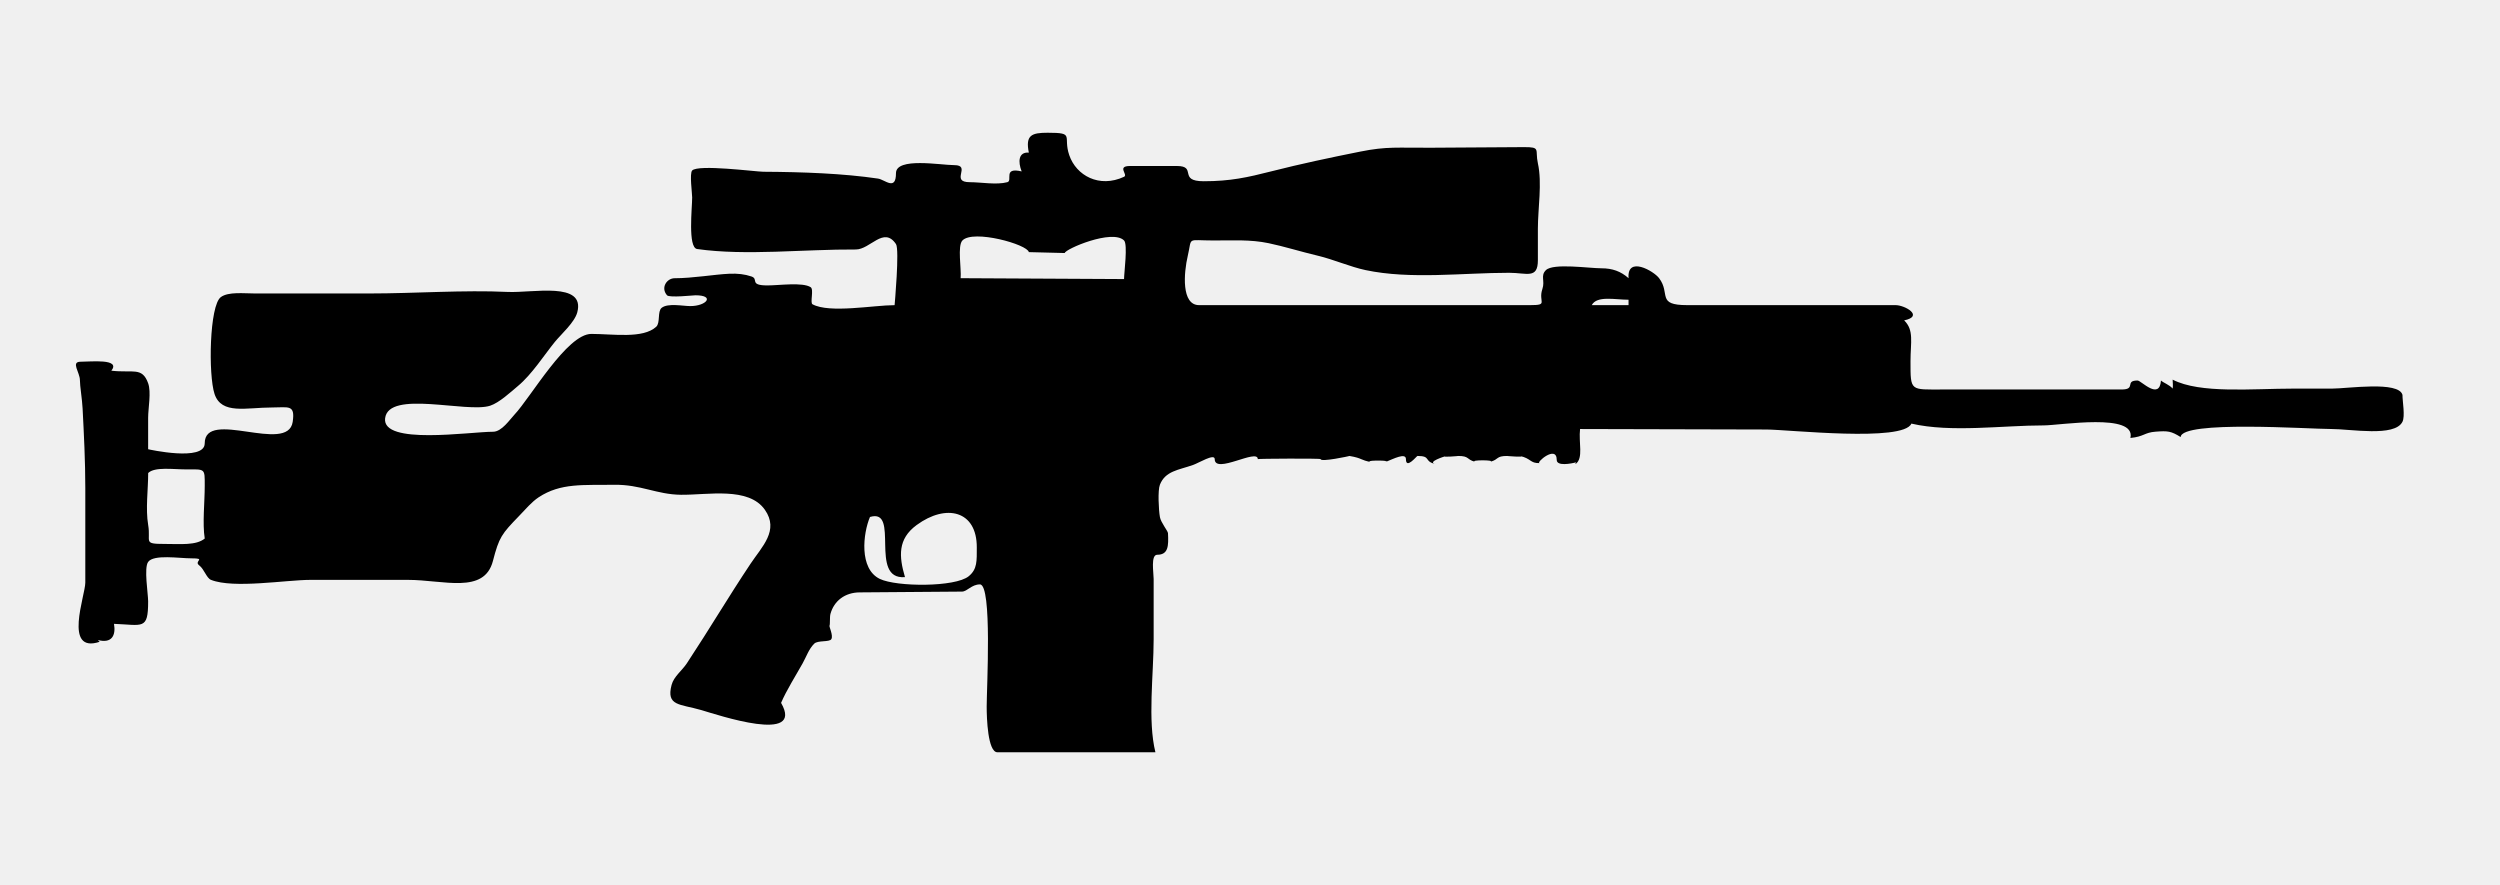
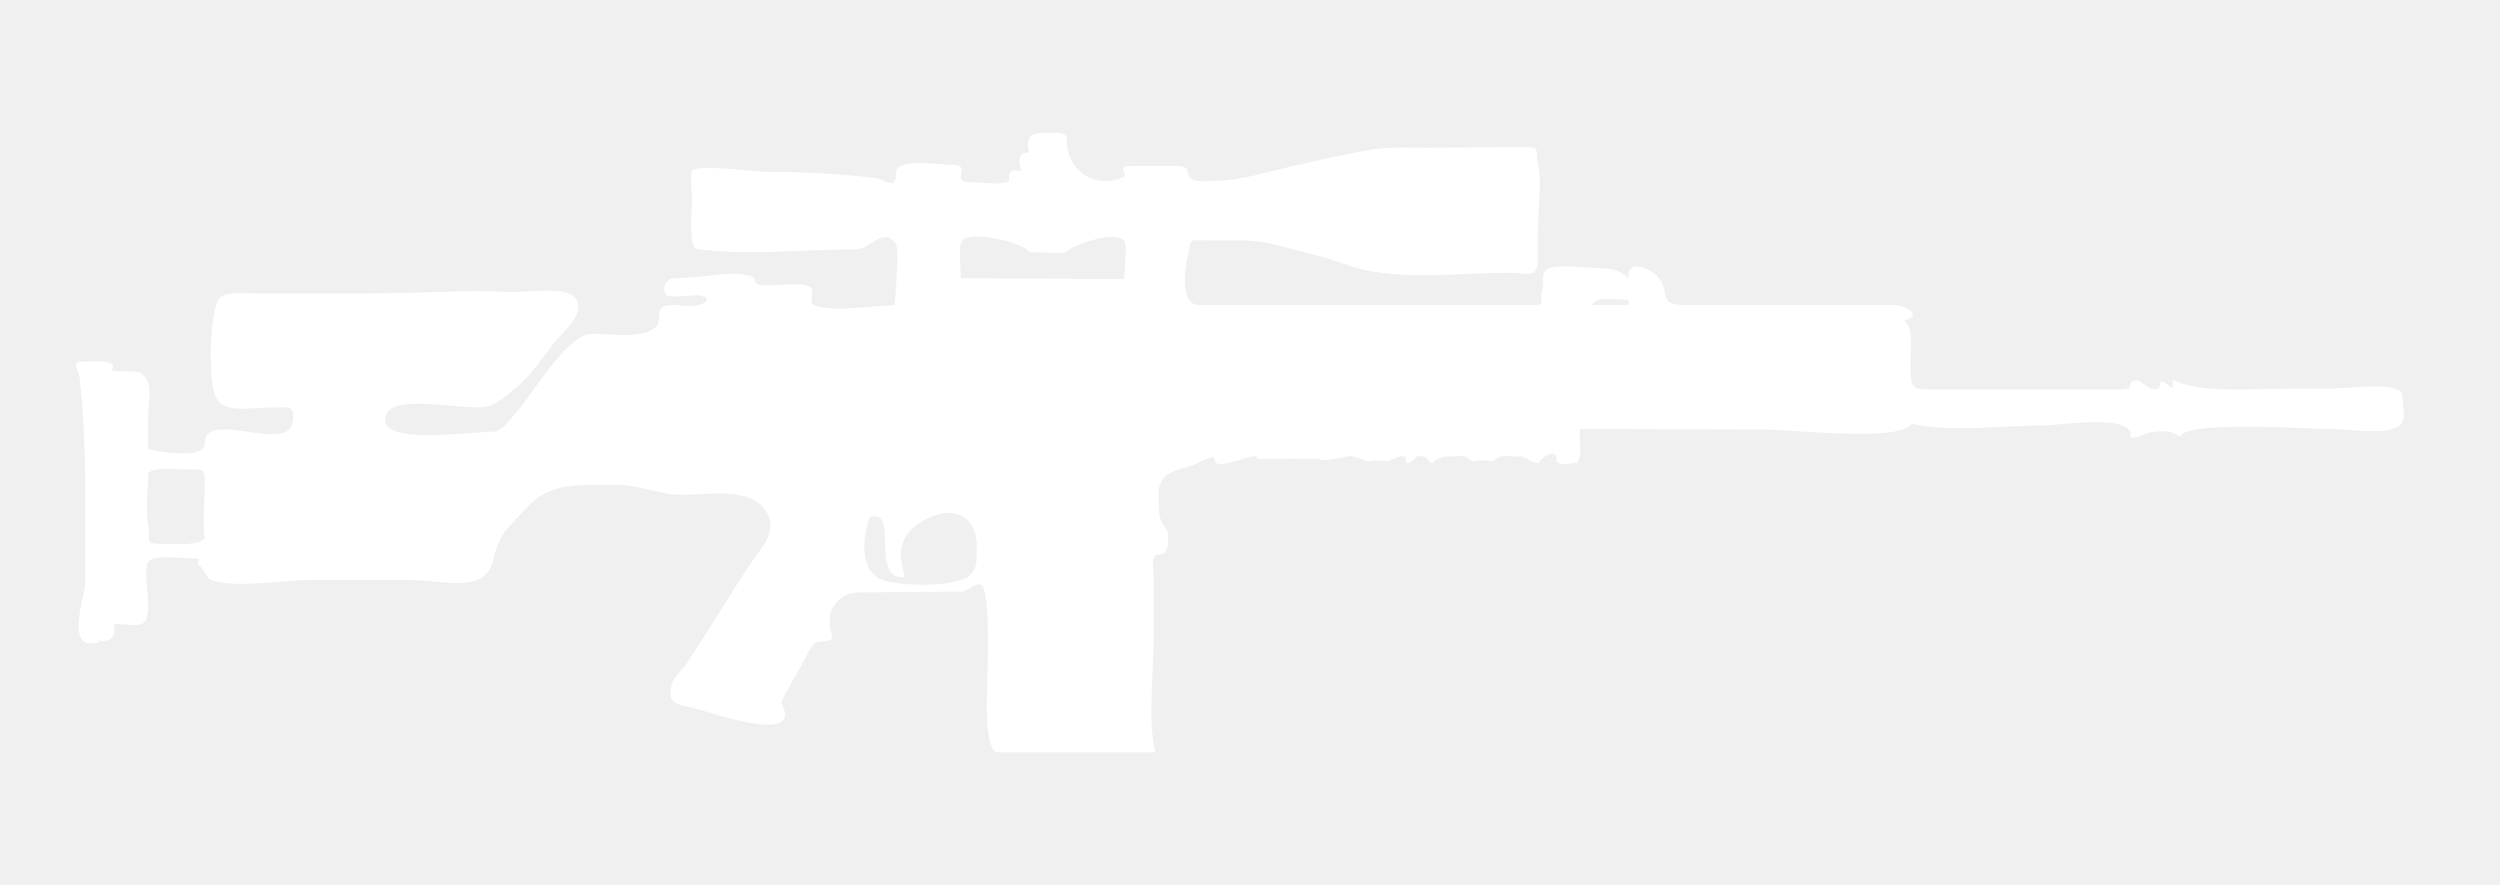
<svg xmlns="http://www.w3.org/2000/svg" version="1.1" x="0px" y="0px" width="113px" height="40px" viewBox="0.565 0 113 40" enable-background="new 0.565 0 113 40" xml:space="preserve">
  <defs>
</defs>
-   <path d="M67.317,20.894c-0.037-0.009-0.064-0.017-0.084-0.022C67.263,20.878,67.286,20.885,67.317,20.894z M67.931,20.871  c-0.027,0.007-0.051,0.015-0.084,0.022C67.886,20.885,67.911,20.877,67.931,20.871z M109.155,19.066  c-0.352,0.696-2.316,0.325-3.229,0.325c-1,0-6.762-0.398-6.795,0.365c-0.434-0.27-0.572-0.287-1.137-0.244  c-0.514,0.04-0.512,0.223-1.135,0.284c0.266-1.15-3.184-0.568-3.912-0.568c-1.879,0-4.188,0.335-5.988-0.081  c-0.355,0.846-5.551,0.27-6.557,0.267c-2.807-0.008-5.611-0.015-8.418-0.022c-0.074,0.612,0.166,1.317-0.203,1.582  c-0.01-0.036,0.004-0.063,0.041-0.082c-0.252,0.071-0.893,0.188-0.893-0.102c0-0.709-0.977,0.148-0.771,0.143  c-0.445,0.011-0.371-0.208-0.893-0.324c0.332,0.074-0.672,0-0.563,0c-0.535,0-0.371,0.155-0.773,0.263  c0.238-0.087-0.936-0.087-0.697,0c-0.4-0.109-0.236-0.263-0.771-0.263c0.113,0-0.861,0.078-0.523,0  c-0.064,0.015-0.9,0.274-0.488,0.365c-0.547-0.12-0.178-0.365-0.816-0.365c-0.033,0-0.521,0.625-0.521,0.143  c0-0.307-0.582-0.004-0.865,0.107c0.029-0.065-1.146-0.053-0.676,0.035c-0.559-0.104-0.396-0.18-1.014-0.285  c0.025,0.005-1.301,0.288-1.301,0.143c0-0.039-2.84-0.021-2.84,0c0-0.498-1.947,0.7-1.947,0c0-0.271-0.721,0.174-0.975,0.263  c-0.662,0.234-1.254,0.269-1.502,0.894c-0.102,0.253-0.057,1.14,0,1.462c0.045,0.254,0.359,0.624,0.365,0.729  c0.029,0.572,0.018,0.975-0.486,0.975c-0.303,0-0.162,0.813-0.162,1.096c0,0.906,0,1.813,0,2.72c0,1.59-0.277,3.685,0.08,5.112  c-2.381,0-4.76,0-7.141,0c-0.439,0-0.486-1.551-0.486-2.07c0-0.815,0.256-5.518-0.305-5.518c-0.379,0-0.574,0.322-0.809,0.325  c-1.543,0.013-3.086,0.023-4.631,0.036c-0.652,0.005-1.154,0.373-1.318,0.977c-0.037,0.14-0.008,0.461-0.041,0.528  c-0.023,0.05,0.178,0.446,0.082,0.608c-0.084,0.144-0.609,0.045-0.771,0.203c-0.25,0.246-0.357,0.591-0.527,0.892  c-0.291,0.523-0.732,1.218-0.973,1.786c1.074,1.871-2.852,0.546-3.611,0.324c-0.963-0.28-1.592-0.173-1.338-1.136  c0.1-0.381,0.477-0.651,0.689-0.975c1.068-1.62,1.861-2.974,2.881-4.504c0.516-0.774,1.299-1.503,0.648-2.435  c-0.736-1.056-2.58-0.667-3.795-0.68c-1.098-0.012-1.834-0.471-3.014-0.451c-1.398,0.021-2.42-0.093-3.416,0.563  c-0.324,0.214-0.604,0.554-0.893,0.852c-0.781,0.807-0.896,0.948-1.176,2.028c-0.395,1.516-2.227,0.854-3.852,0.854  c-1.461,0-2.924,0-4.385,0c-1.113,0-3.482,0.407-4.506,0c-0.203-0.081-0.309-0.486-0.527-0.65c-0.277-0.204,0.35-0.323-0.363-0.323  c-0.545,0-1.699-0.189-1.951,0.162c-0.197,0.273,0,1.432,0,1.784c0,1.307-0.238,1.063-1.543,1.015  c0.092,0.529-0.104,0.896-0.729,0.731c0.027,0.026,0.053,0.054,0.08,0.081c-1.656,0.548-0.648-2.093-0.648-2.678  c0-1.421,0-2.841,0-4.261c0-1.238-0.064-2.46-0.123-3.612c-0.02-0.417-0.121-1.001-0.121-1.278c0-0.345-0.422-0.831,0.029-0.831  c0.463,0,1.83-0.151,1.393,0.405c0.973,0.115,1.391-0.186,1.662,0.568c0.146,0.403,0,1.128,0,1.563c0,0.473,0,0.946,0,1.419  c0,0.003,2.557,0.573,2.557-0.263c0-1.594,3.76,0.5,3.977-0.975c0.117-0.796-0.188-0.649-0.928-0.649  c-1.17,0-2.287,0.335-2.604-0.608c-0.287-0.863-0.234-4.003,0.285-4.382c0.342-0.25,1.041-0.163,1.537-0.163c1.73,0,3.459,0,5.189,0  c2.037,0,4.264-0.164,6.236-0.07c1.129,0.054,3.521-0.488,3.148,0.923c-0.123,0.459-0.734,0.992-1.016,1.339  c-0.484,0.597-1.035,1.464-1.664,1.988c-0.332,0.279-0.848,0.759-1.258,0.893c-1.045,0.344-4.592-0.728-4.748,0.569  c-0.148,1.222,3.82,0.608,4.881,0.608c0.391,0,0.756-0.553,0.963-0.771c0.732-0.773,2.371-3.651,3.477-3.651  c0.98,0,2.336,0.229,2.934-0.325c0.191-0.177,0.047-0.693,0.244-0.853c0.281-0.226,0.965-0.08,1.295-0.08  c0.74,0,1.127-0.488,0.234-0.488c-0.096,0-1.18,0.12-1.285,0c-0.301-0.345-0.006-0.771,0.342-0.771c0.822,0,1.795-0.171,2.457-0.202  c0.398-0.019,0.711,0.02,1.016,0.122c0.348,0.117-0.123,0.405,0.725,0.405c0.523,0,1.592-0.155,1.953,0.081  c0.152,0.1-0.037,0.706,0.082,0.771c0.766,0.418,2.77,0.04,3.711,0.04c0,0,0.227-2.518,0.063-2.759  c-0.555-0.826-1.162,0.246-1.82,0.243c-2.299-0.015-4.973,0.292-7.168-0.021c-0.428-0.06-0.225-1.861-0.225-2.332  c0-0.198-0.125-1.082,0-1.217c0.268-0.288,2.867,0.053,3.213,0.056c1.813,0.011,3.613,0.077,5.188,0.309  c0.311,0.046,0.811,0.575,0.811-0.243c0-0.734,2.023-0.365,2.635-0.365c0.799,0-0.215,0.771,0.705,0.771  c0.506,0,1.205,0.132,1.693,0c0.26-0.069-0.217-0.691,0.648-0.487c-0.172-0.44-0.148-0.883,0.324-0.851  C46.907,6.105,47.196,6,47.921,6c1.254,0,0.678,0.151,0.975,1.015c0.314,0.919,1.357,1.499,2.477,0.975  c0.195-0.094-0.35-0.487,0.275-0.487c0.705,0,1.408,0,2.113,0c0.928,0,0.035,0.689,1.211,0.689c1.207,0,1.982-0.174,3.055-0.447  c1.322-0.337,2.668-0.622,4.018-0.892c1.227-0.246,1.674-0.165,3.232-0.176c1.385-0.008,2.768-0.019,4.152-0.027  c0.805-0.006,0.51,0.107,0.648,0.73c0.199,0.888,0,2.05,0,2.963c0,0.472,0,0.946,0,1.42c0,0.863-0.504,0.567-1.299,0.567  c-2.088,0-4.455,0.311-6.492-0.122c-0.682-0.144-1.467-0.487-2.148-0.648c-0.758-0.179-1.561-0.43-2.232-0.568  c-0.82-0.172-1.633-0.122-2.475-0.122c-1.258,0-0.973-0.181-1.178,0.69c-0.184,0.78-0.297,2.232,0.51,2.232c3.084,0,6.17,0,9.254,0  c1.904,0,3.809,0,5.713,0c0.852,0,0.348-0.132,0.551-0.73c0.127-0.378-0.1-0.599,0.162-0.854c0.332-0.323,1.957-0.081,2.51-0.081  c0.49,0,0.871,0.135,1.223,0.447c-0.078-1.018,1.133-0.33,1.381,0c0.533,0.703-0.141,1.218,1.271,1.218c1.906,0,3.77,0,5.686,0  c1.242,0,2.486,0,3.732,0c0.424,0,1.295,0.5,0.387,0.689c0.455,0.444,0.287,0.986,0.287,1.847c0,1.374-0.02,1.277,1.469,1.277  c2.689,0,5.379,0,8.07,0c0.68,0,0.121-0.406,0.727-0.406c0.154,0,0.988,0.91,1.055,0c0.1,0.099,0.395,0.198,0.527,0.366  c0.025-0.121,0.002-0.281,0-0.406c1.238,0.646,3.615,0.406,5.461,0.406c0.463,0,0.818,0,1.742,0c0.709,0,3.016-0.354,3.186,0.284  C109.155,18.142,109.284,18.811,109.155,19.066z M9.819,21.947c0-0.793,0.027-0.73-0.855-0.73c-0.566,0-1.41-0.125-1.701,0.163  c0,0.748-0.125,1.616,0,2.353c0.129,0.761-0.254,0.853,0.732,0.853c0.74,0,1.432,0.075,1.824-0.244  C9.71,23.648,9.819,22.729,9.819,21.947z M44.716,24.746c0.008-1.67-1.387-1.992-2.719-1.014c-0.859,0.63-0.803,1.414-0.527,2.354  c-1.658,0.136-0.199-3.137-1.582-2.719c-0.314,0.737-0.502,2.344,0.445,2.8c0.756,0.364,3.41,0.377,4.018-0.121  C44.743,25.725,44.714,25.354,44.716,24.746z M51.372,10.869c-0.531-0.528-2.666,0.39-2.68,0.568  c-0.541-0.012-1.082-0.026-1.623-0.041c-0.063-0.349-2.51-1.034-3.002-0.527c-0.234,0.24-0.041,1.283-0.082,1.705  c2.461,0.01,4.924,0.026,7.387,0.04C51.372,12.335,51.548,11.046,51.372,10.869z M74.175,13.548c-0.613,0-1.43-0.197-1.662,0.244  c0.555,0,1.107,0,1.662,0C74.175,13.71,74.175,13.629,74.175,13.548z M63.247,20.858c-0.045,0.017-0.084,0.029-0.109,0.035  C63.21,20.879,63.241,20.868,63.247,20.858z" />
+   <path fill="#ffffff" d="M67.317,20.894c-0.037-0.009-0.064-0.017-0.084-0.022C67.263,20.878,67.286,20.885,67.317,20.894z M67.931,20.871  c-0.027,0.007-0.051,0.015-0.084,0.022C67.886,20.885,67.911,20.877,67.931,20.871z M109.155,19.066  c-0.352,0.696-2.316,0.325-3.229,0.325c-1,0-6.762-0.398-6.795,0.365c-0.434-0.27-0.572-0.287-1.137-0.244  c-0.514,0.04-0.512,0.223-1.135,0.284c0.266-1.15-3.184-0.568-3.912-0.568c-1.879,0-4.188,0.335-5.988-0.081  c-0.355,0.846-5.551,0.27-6.557,0.267c-2.807-0.008-5.611-0.015-8.418-0.022c-0.074,0.612,0.166,1.317-0.203,1.582  c-0.01-0.036,0.004-0.063,0.041-0.082c-0.252,0.071-0.893,0.188-0.893-0.102c0-0.709-0.977,0.148-0.771,0.143  c-0.445,0.011-0.371-0.208-0.893-0.324c0.332,0.074-0.672,0-0.563,0c-0.535,0-0.371,0.155-0.773,0.263  c0.238-0.087-0.936-0.087-0.697,0c-0.4-0.109-0.236-0.263-0.771-0.263c0.113,0-0.861,0.078-0.523,0  c-0.064,0.015-0.9,0.274-0.488,0.365c-0.547-0.12-0.178-0.365-0.816-0.365c-0.033,0-0.521,0.625-0.521,0.143  c0-0.307-0.582-0.004-0.865,0.107c0.029-0.065-1.146-0.053-0.676,0.035c-0.559-0.104-0.396-0.18-1.014-0.285  c0.025,0.005-1.301,0.288-1.301,0.143c0-0.039-2.84-0.021-2.84,0c0-0.498-1.947,0.7-1.947,0c0-0.271-0.721,0.174-0.975,0.263  c-0.662,0.234-1.254,0.269-1.502,0.894c-0.102,0.253-0.057,1.14,0,1.462c0.045,0.254,0.359,0.624,0.365,0.729  c0.029,0.572,0.018,0.975-0.486,0.975c-0.303,0-0.162,0.813-0.162,1.096c0,0.906,0,1.813,0,2.72c0,1.59-0.277,3.685,0.08,5.112  c-2.381,0-4.76,0-7.141,0c-0.439,0-0.486-1.551-0.486-2.07c0-0.815,0.256-5.518-0.305-5.518c-0.379,0-0.574,0.322-0.809,0.325  c-1.543,0.013-3.086,0.023-4.631,0.036c-0.652,0.005-1.154,0.373-1.318,0.977c-0.037,0.14-0.008,0.461-0.041,0.528  c-0.023,0.05,0.178,0.446,0.082,0.608c-0.084,0.144-0.609,0.045-0.771,0.203c-0.25,0.246-0.357,0.591-0.527,0.892  c-0.291,0.523-0.732,1.218-0.973,1.786c1.074,1.871-2.852,0.546-3.611,0.324c-0.963-0.28-1.592-0.173-1.338-1.136  c0.1-0.381,0.477-0.651,0.689-0.975c1.068-1.62,1.861-2.974,2.881-4.504c0.516-0.774,1.299-1.503,0.648-2.435  c-0.736-1.056-2.58-0.667-3.795-0.68c-1.098-0.012-1.834-0.471-3.014-0.451c-1.398,0.021-2.42-0.093-3.416,0.563  c-0.324,0.214-0.604,0.554-0.893,0.852c-0.781,0.807-0.896,0.948-1.176,2.028c-0.395,1.516-2.227,0.854-3.852,0.854  c-1.461,0-2.924,0-4.385,0c-1.113,0-3.482,0.407-4.506,0c-0.203-0.081-0.309-0.486-0.527-0.65c-0.277-0.204,0.35-0.323-0.363-0.323  c-0.545,0-1.699-0.189-1.951,0.162c-0.197,0.273,0,1.432,0,1.784c0,1.307-0.238,1.063-1.543,1.015  c0.092,0.529-0.104,0.896-0.729,0.731c0.027,0.026,0.053,0.054,0.08,0.081c-1.656,0.548-0.648-2.093-0.648-2.678  c0-1.421,0-2.841,0-4.261c0-1.238-0.064-2.46-0.123-3.612c-0.02-0.417-0.121-1.001-0.121-1.278c0-0.345-0.422-0.831,0.029-0.831  c0.463,0,1.83-0.151,1.393,0.405c0.973,0.115,1.391-0.186,1.662,0.568c0.146,0.403,0,1.128,0,1.563c0,0.473,0,0.946,0,1.419  c0,0.003,2.557,0.573,2.557-0.263c0-1.594,3.76,0.5,3.977-0.975c0.117-0.796-0.188-0.649-0.928-0.649  c-1.17,0-2.287,0.335-2.604-0.608c-0.287-0.863-0.234-4.003,0.285-4.382c0.342-0.25,1.041-0.163,1.537-0.163c1.73,0,3.459,0,5.189,0  c2.037,0,4.264-0.164,6.236-0.07c1.129,0.054,3.521-0.488,3.148,0.923c-0.123,0.459-0.734,0.992-1.016,1.339  c-0.484,0.597-1.035,1.464-1.664,1.988c-0.332,0.279-0.848,0.759-1.258,0.893c-1.045,0.344-4.592-0.728-4.748,0.569  c-0.148,1.222,3.82,0.608,4.881,0.608c0.391,0,0.756-0.553,0.963-0.771c0.732-0.773,2.371-3.651,3.477-3.651  c0.98,0,2.336,0.229,2.934-0.325c0.191-0.177,0.047-0.693,0.244-0.853c0.281-0.226,0.965-0.08,1.295-0.08  c0.74,0,1.127-0.488,0.234-0.488c-0.096,0-1.18,0.12-1.285,0c-0.301-0.345-0.006-0.771,0.342-0.771c0.822,0,1.795-0.171,2.457-0.202  c0.398-0.019,0.711,0.02,1.016,0.122c0.348,0.117-0.123,0.405,0.725,0.405c0.523,0,1.592-0.155,1.953,0.081  c0.152,0.1-0.037,0.706,0.082,0.771c0.766,0.418,2.77,0.04,3.711,0.04c0,0,0.227-2.518,0.063-2.759  c-0.555-0.826-1.162,0.246-1.82,0.243c-2.299-0.015-4.973,0.292-7.168-0.021c-0.428-0.06-0.225-1.861-0.225-2.332  c0-0.198-0.125-1.082,0-1.217c0.268-0.288,2.867,0.053,3.213,0.056c1.813,0.011,3.613,0.077,5.188,0.309  c0.311,0.046,0.811,0.575,0.811-0.243c0-0.734,2.023-0.365,2.635-0.365c0.799,0-0.215,0.771,0.705,0.771  c0.506,0,1.205,0.132,1.693,0c0.26-0.069-0.217-0.691,0.648-0.487c-0.172-0.44-0.148-0.883,0.324-0.851  C46.907,6.105,47.196,6,47.921,6c1.254,0,0.678,0.151,0.975,1.015c0.314,0.919,1.357,1.499,2.477,0.975  c0.195-0.094-0.35-0.487,0.275-0.487c0.705,0,1.408,0,2.113,0c0.928,0,0.035,0.689,1.211,0.689c1.207,0,1.982-0.174,3.055-0.447  c1.322-0.337,2.668-0.622,4.018-0.892c1.227-0.246,1.674-0.165,3.232-0.176c1.385-0.008,2.768-0.019,4.152-0.027  c0.805-0.006,0.51,0.107,0.648,0.73c0.199,0.888,0,2.05,0,2.963c0,0.472,0,0.946,0,1.42c0,0.863-0.504,0.567-1.299,0.567  c-2.088,0-4.455,0.311-6.492-0.122c-0.682-0.144-1.467-0.487-2.148-0.648c-0.758-0.179-1.561-0.43-2.232-0.568  c-0.82-0.172-1.633-0.122-2.475-0.122c-1.258,0-0.973-0.181-1.178,0.69c-0.184,0.78-0.297,2.232,0.51,2.232c3.084,0,6.17,0,9.254,0  c1.904,0,3.809,0,5.713,0c0.852,0,0.348-0.132,0.551-0.73c0.127-0.378-0.1-0.599,0.162-0.854c0.332-0.323,1.957-0.081,2.51-0.081  c0.49,0,0.871,0.135,1.223,0.447c-0.078-1.018,1.133-0.33,1.381,0c0.533,0.703-0.141,1.218,1.271,1.218c1.906,0,3.77,0,5.686,0  c1.242,0,2.486,0,3.732,0c0.424,0,1.295,0.5,0.387,0.689c0.455,0.444,0.287,0.986,0.287,1.847c0,1.374-0.02,1.277,1.469,1.277  c2.689,0,5.379,0,8.07,0c0.68,0,0.121-0.406,0.727-0.406c0.154,0,0.988,0.91,1.055,0c0.1,0.099,0.395,0.198,0.527,0.366  c0.025-0.121,0.002-0.281,0-0.406c1.238,0.646,3.615,0.406,5.461,0.406c0.463,0,0.818,0,1.742,0c0.709,0,3.016-0.354,3.186,0.284  C109.155,18.142,109.284,18.811,109.155,19.066z M9.819,21.947c0-0.793,0.027-0.73-0.855-0.73c-0.566,0-1.41-0.125-1.701,0.163  c0,0.748-0.125,1.616,0,2.353c0.129,0.761-0.254,0.853,0.732,0.853c0.74,0,1.432,0.075,1.824-0.244  C9.71,23.648,9.819,22.729,9.819,21.947z M44.716,24.746c0.008-1.67-1.387-1.992-2.719-1.014c-0.859,0.63-0.803,1.414-0.527,2.354  c-1.658,0.136-0.199-3.137-1.582-2.719c-0.314,0.737-0.502,2.344,0.445,2.8c0.756,0.364,3.41,0.377,4.018-0.121  C44.743,25.725,44.714,25.354,44.716,24.746z M51.372,10.869c-0.531-0.528-2.666,0.39-2.68,0.568  c-0.541-0.012-1.082-0.026-1.623-0.041c-0.063-0.349-2.51-1.034-3.002-0.527c-0.234,0.24-0.041,1.283-0.082,1.705  c2.461,0.01,4.924,0.026,7.387,0.04C51.372,12.335,51.548,11.046,51.372,10.869z M74.175,13.548c-0.613,0-1.43-0.197-1.662,0.244  c0.555,0,1.107,0,1.662,0C74.175,13.71,74.175,13.629,74.175,13.548z M63.247,20.858c-0.045,0.017-0.084,0.029-0.109,0.035  C63.21,20.879,63.241,20.868,63.247,20.858z" />
  <rect id="sliceCopy_x5F_51_1_" x="113.213" fill="none" width="135.832" height="40" />
  <rect id="sliceCopy_x5F_50_1_" fill="none" width="113.213" height="40" />
</svg>
